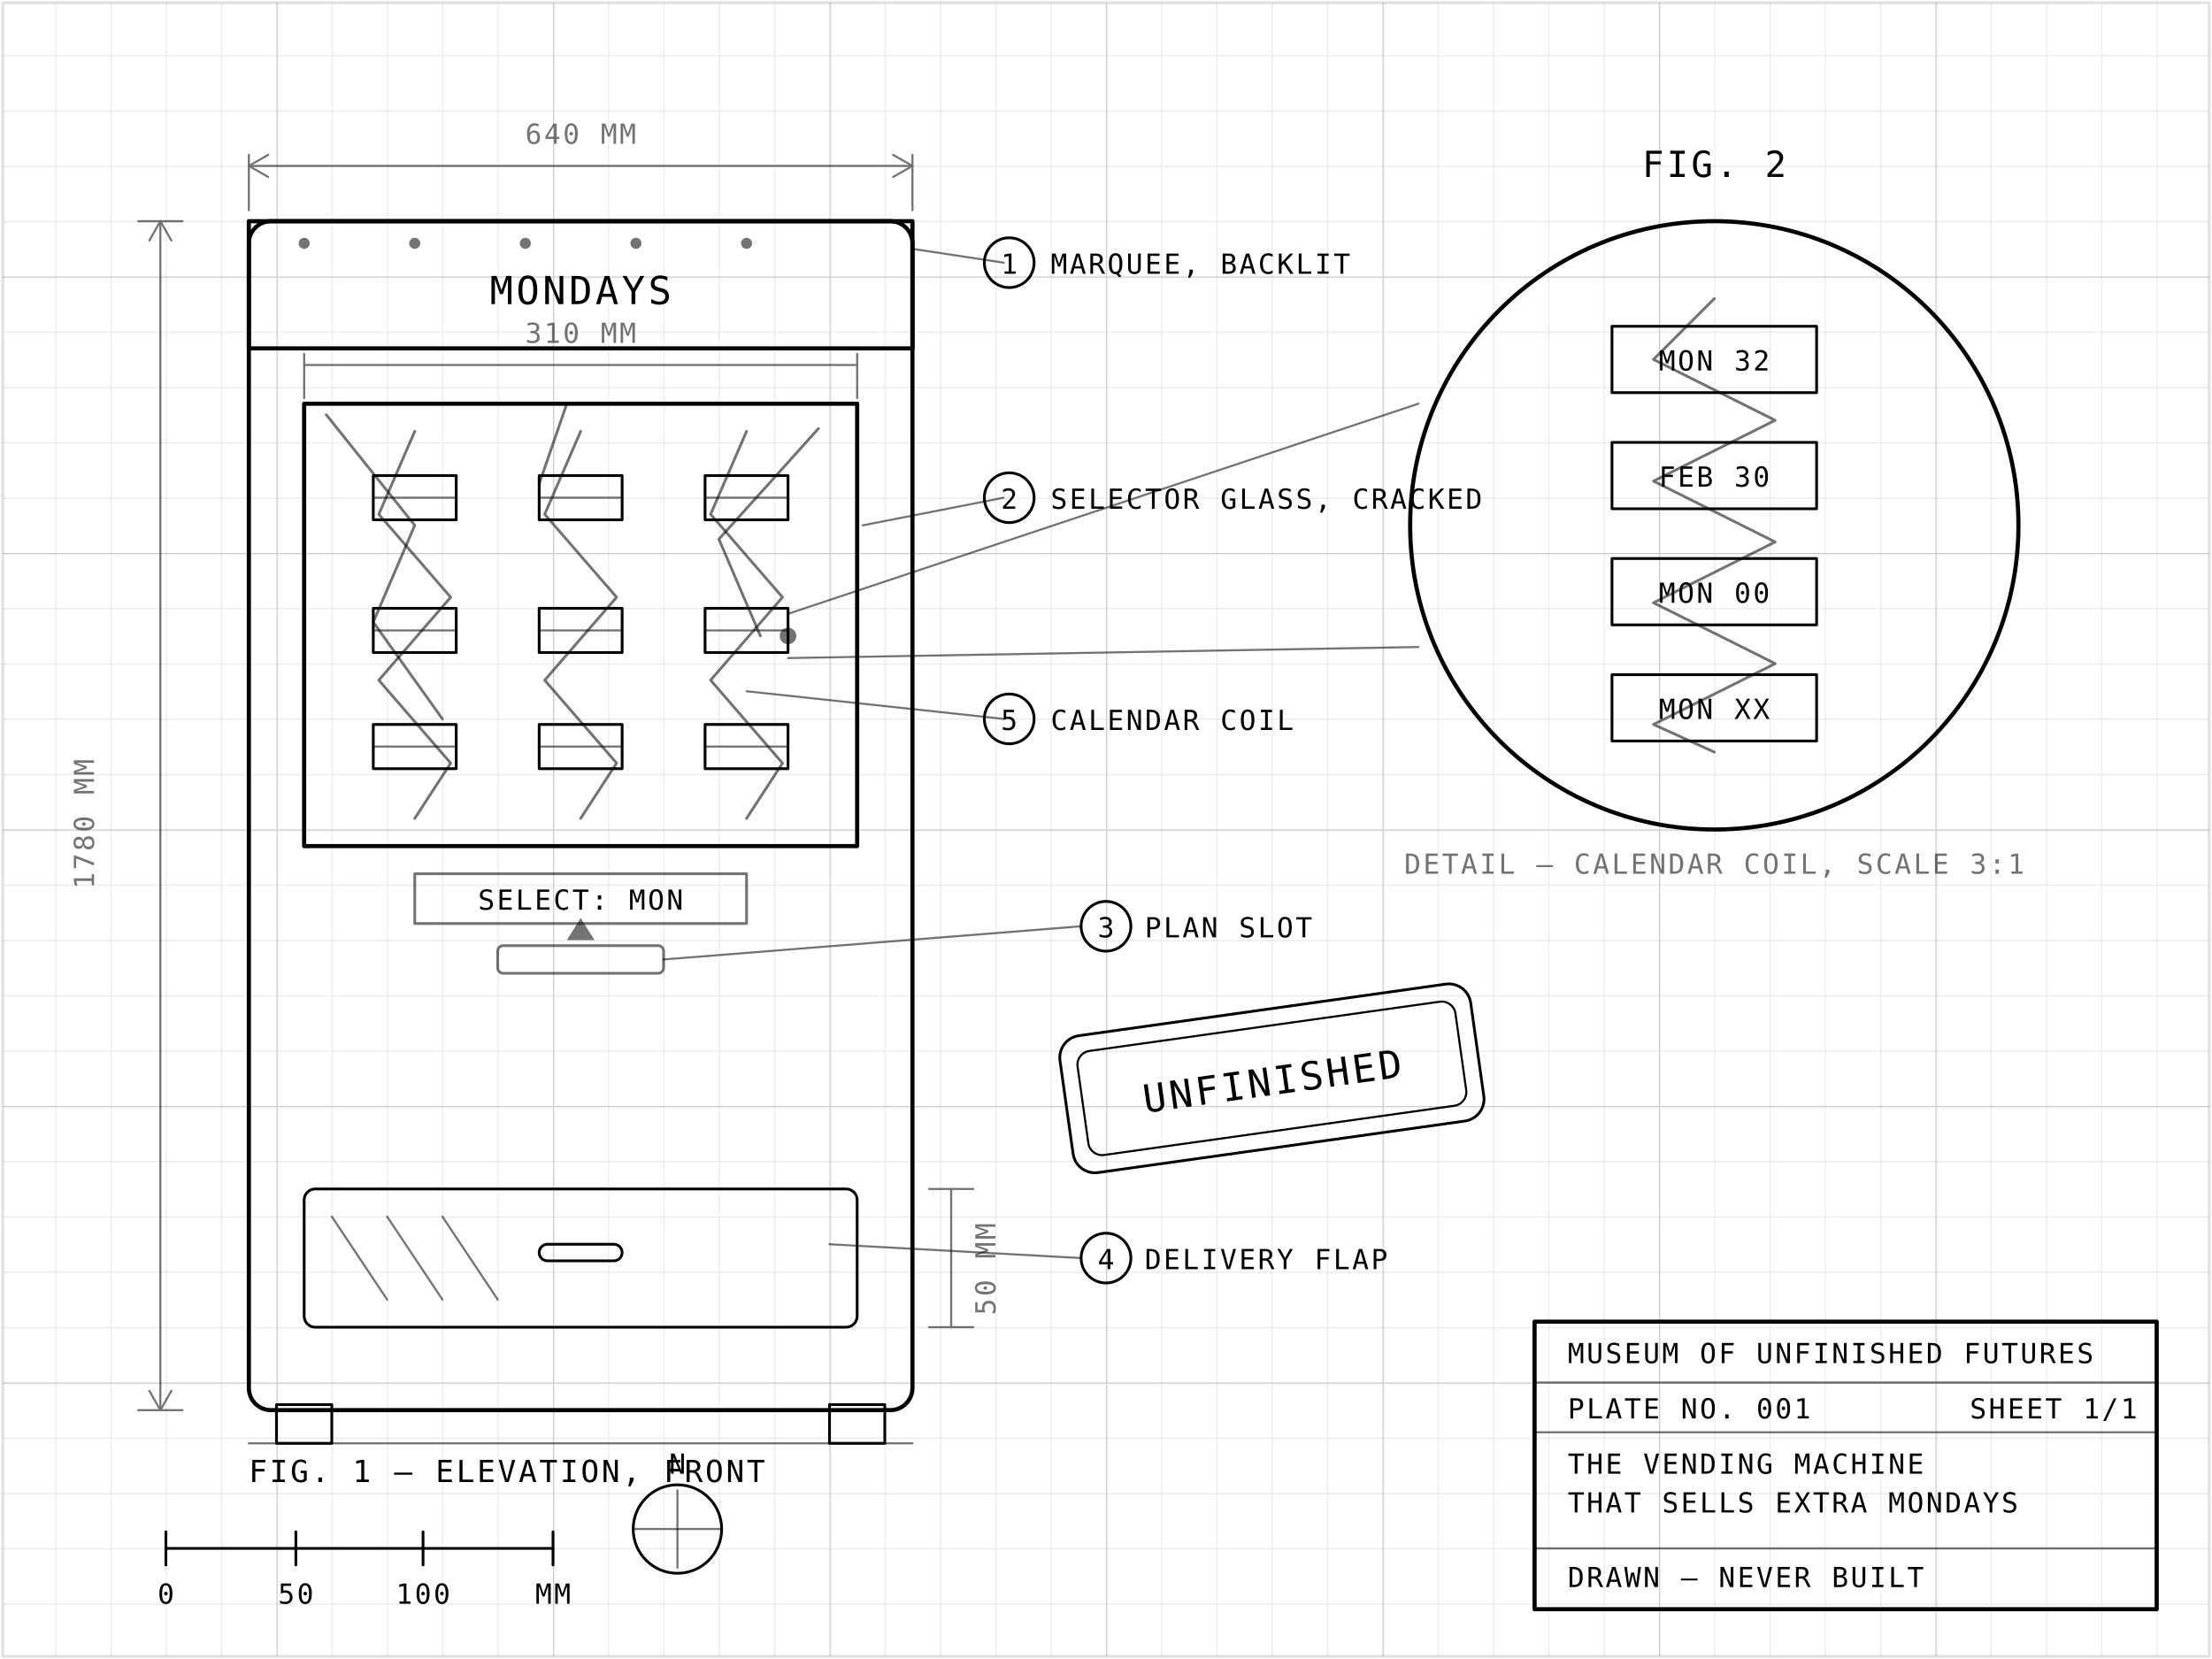
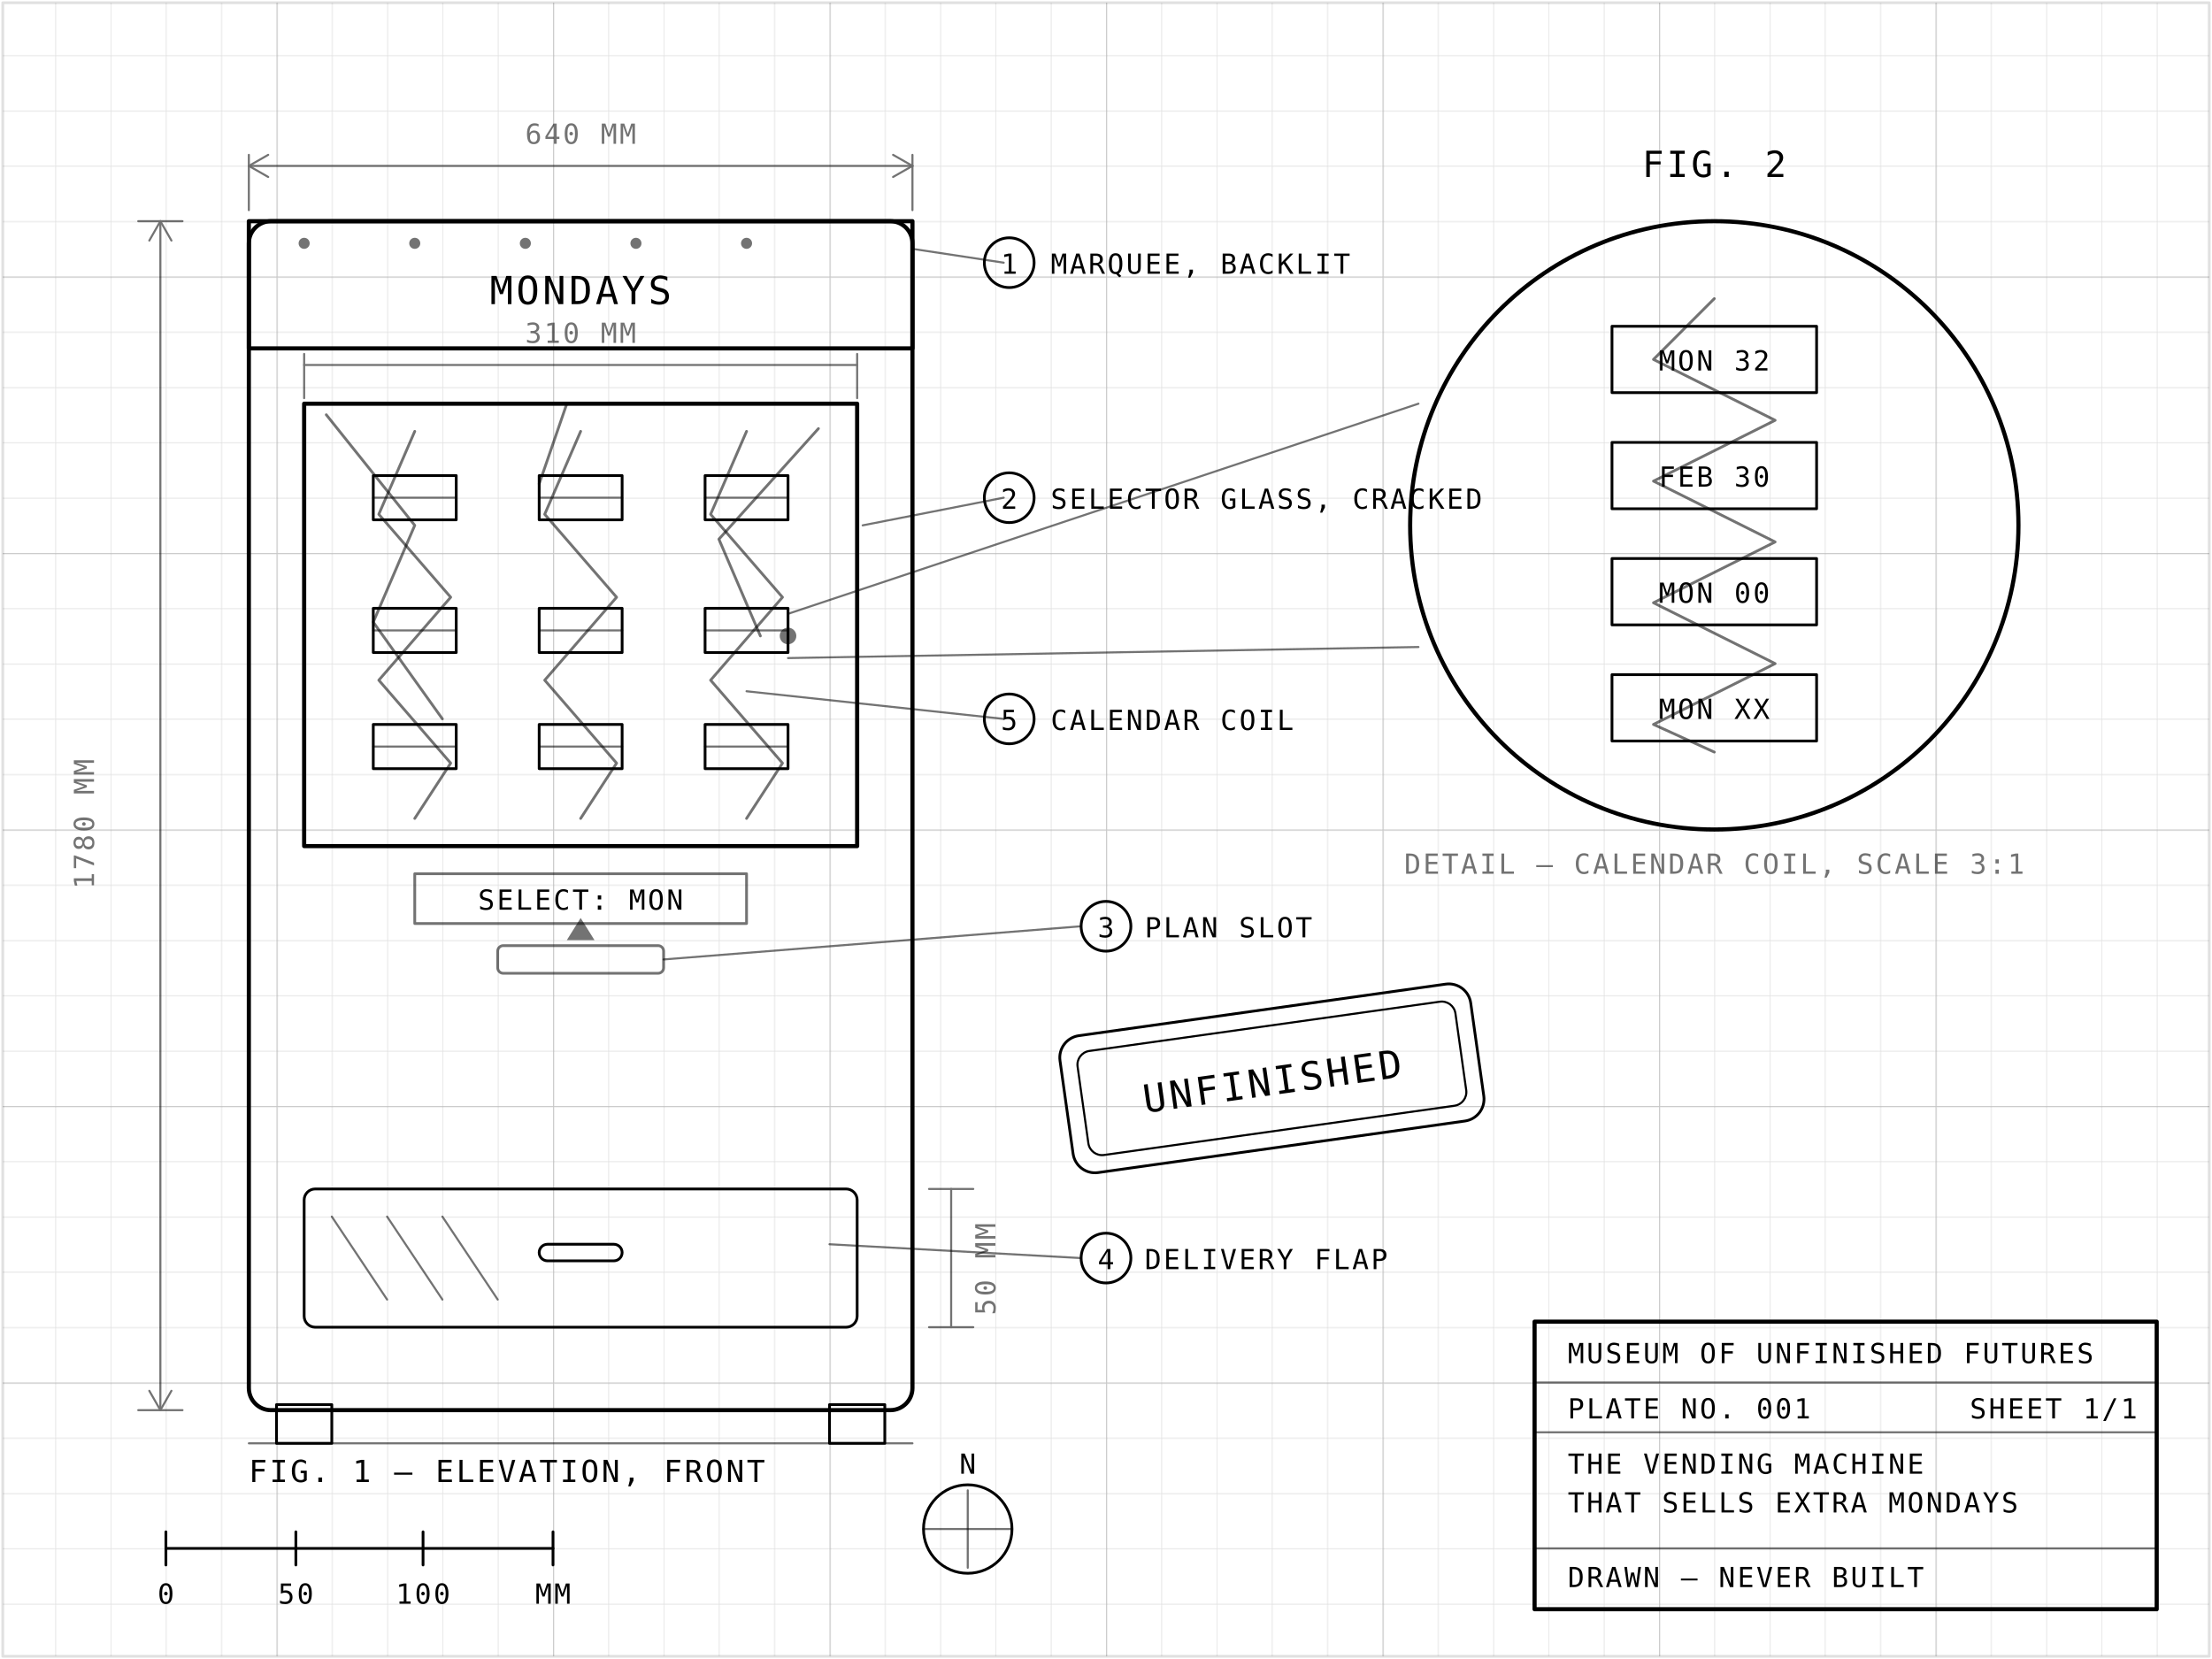
<svg xmlns="http://www.w3.org/2000/svg" viewBox="0 0 800 600" role="img" aria-labelledby="plate-title plate-desc" fill="currentColor" stroke-linecap="round" stroke-linejoin="round" font-family="ui-monospace, 'IBM Plex Mono', Menlo, Consolas, monospace" letter-spacing="0.08em">
  <defs>
    <pattern id="grid-fine" width="20" height="20" patternUnits="userSpaceOnUse">
      <path d="M20,0 L0,0 0,20" fill="none" stroke="currentColor" stroke-width="0.5" opacity="0.12" />
    </pattern>
    <pattern id="grid-major" width="100" height="100" patternUnits="userSpaceOnUse">
      <rect width="100" height="100" fill="url(#grid-fine)" />
      <path d="M100,0 L0,0 0,100" fill="none" stroke="currentColor" stroke-width="1" opacity="0.12" />
    </pattern>
  </defs>
  <rect x="1" y="1" width="798" height="598" fill="url(#grid-major)" />
  <rect x="1" y="1" width="798" height="598" fill="none" stroke="currentColor" stroke-width="1" opacity="0.12" />
  <g id="fig-1">
    <text x="90" y="536" font-size="11" opacity="1">FIG. 1 — ELEVATION, FRONT</text>
    <rect x="90" y="80" width="240" height="430" rx="8" fill="none" stroke="currentColor" stroke-width="1.5" opacity="1" />
    <line x1="90" y1="522" x2="330" y2="522" stroke="currentColor" stroke-width="0.75" opacity="0.55" />
    <rect x="100" y="508" width="20" height="14" fill="none" stroke="currentColor" stroke-width="1" opacity="1" />
    <rect x="300" y="508" width="20" height="14" fill="none" stroke="currentColor" stroke-width="1" opacity="1" />
    <rect x="90" y="80" width="240" height="46" fill="none" stroke="currentColor" stroke-width="1.5" opacity="1" />
    <text x="210" y="110" font-size="14" text-anchor="middle" opacity="1">MONDAYS</text>
    <g class="flicker">
      <circle cx="110" cy="88" r="2" fill="currentColor" stroke="none" opacity="0.55" />
      <circle cx="150" cy="88" r="2" fill="currentColor" stroke="none" opacity="0.55" />
      <circle cx="190" cy="88" r="2" fill="currentColor" stroke="none" opacity="0.55" />
      <circle cx="230" cy="88" r="2" fill="currentColor" stroke="none" opacity="0.55" />
      <circle cx="270" cy="88" r="2" fill="currentColor" stroke="none" opacity="0.55" />
    </g>
    <rect x="110" y="146" width="200" height="160" fill="none" stroke="currentColor" stroke-width="1.5" opacity="1" />
    <g class="coil">
      <path d="M150,156 L137,186 L163,216 L137,246 L163,276 L150,296" fill="none" stroke="currentColor" stroke-width="1" opacity="0.55" />
      <path d="M210,156 L197,186 L223,216 L197,246 L223,276 L210,296" fill="none" stroke="currentColor" stroke-width="1" opacity="0.55" />
      <path d="M270,156 L257,186 L283,216 L257,246 L283,276 L270,296" fill="none" stroke="currentColor" stroke-width="1" opacity="0.55" />
      <rect x="135" y="172" width="30" height="16" fill="none" stroke="currentColor" stroke-width="1" opacity="1" />
      <line x1="135" y1="180" x2="165" y2="180" stroke="currentColor" stroke-width="0.75" opacity="0.55" />
      <rect x="135" y="220" width="30" height="16" fill="none" stroke="currentColor" stroke-width="1" opacity="1" />
      <line x1="135" y1="228" x2="165" y2="228" stroke="currentColor" stroke-width="0.75" opacity="0.55" />
      <rect x="135" y="262" width="30" height="16" fill="none" stroke="currentColor" stroke-width="1" opacity="1" />
      <line x1="135" y1="270" x2="165" y2="270" stroke="currentColor" stroke-width="0.75" opacity="0.55" />
      <rect x="195" y="172" width="30" height="16" fill="none" stroke="currentColor" stroke-width="1" opacity="1" />
      <line x1="195" y1="180" x2="225" y2="180" stroke="currentColor" stroke-width="0.75" opacity="0.55" />
      <rect x="195" y="220" width="30" height="16" fill="none" stroke="currentColor" stroke-width="1" opacity="1" />
      <line x1="195" y1="228" x2="225" y2="228" stroke="currentColor" stroke-width="0.75" opacity="0.55" />
      <rect x="195" y="262" width="30" height="16" fill="none" stroke="currentColor" stroke-width="1" opacity="1" />
      <line x1="195" y1="270" x2="225" y2="270" stroke="currentColor" stroke-width="0.75" opacity="0.55" />
      <rect x="255" y="172" width="30" height="16" fill="none" stroke="currentColor" stroke-width="1" opacity="1" />
      <line x1="255" y1="180" x2="285" y2="180" stroke="currentColor" stroke-width="0.75" opacity="0.55" />
      <rect x="255" y="220" width="30" height="16" fill="none" stroke="currentColor" stroke-width="1" opacity="1" />
      <line x1="255" y1="228" x2="285" y2="228" stroke="currentColor" stroke-width="0.75" opacity="0.55" />
      <rect x="255" y="262" width="30" height="16" fill="none" stroke="currentColor" stroke-width="1" opacity="1" />
      <line x1="255" y1="270" x2="285" y2="270" stroke="currentColor" stroke-width="0.75" opacity="0.55" />
    </g>
    <path d="M118,150 L150,190 L135,225 L160,260" fill="none" stroke="currentColor" stroke-width="1" opacity="0.55" />
    <path d="M296,155 L260,195 L275,230" fill="none" stroke="currentColor" stroke-width="1" opacity="0.55" />
    <path d="M205,146 L195,175" fill="none" stroke="currentColor" stroke-width="1" opacity="0.55" />
    <rect x="150" y="316" width="120" height="18" fill="none" stroke="currentColor" stroke-width="1" opacity="0.55" />
    <text x="210" y="329" font-size="10" text-anchor="middle" opacity="1">SELECT: MON</text>
    <rect x="180" y="342" width="60" height="10" rx="2" fill="none" stroke="currentColor" stroke-width="1" opacity="0.55" />
    <path d="M210,332 L205,340 L215,340 Z" fill="currentColor" stroke="none" opacity="0.55" />
    <rect x="110" y="430" width="200" height="50" rx="4" fill="none" stroke="currentColor" stroke-width="1" opacity="1" />
    <rect x="195" y="450" width="30" height="6" rx="3" fill="none" stroke="currentColor" stroke-width="1" opacity="1" />
    <line x1="120" y1="440" x2="140" y2="470" stroke="currentColor" stroke-width="0.75" opacity="0.55" />
    <line x1="140" y1="440" x2="160" y2="470" stroke="currentColor" stroke-width="0.75" opacity="0.55" />
    <line x1="160" y1="440" x2="180" y2="470" stroke="currentColor" stroke-width="0.75" opacity="0.55" />
  </g>
  <g id="fig-2">
    <text x="620" y="64" font-size="13" text-anchor="middle" opacity="1">FIG. 2</text>
    <circle cx="620" cy="190" r="110" fill="none" stroke="currentColor" stroke-width="1.5" opacity="1" />
    <text x="620" y="316" font-size="10" text-anchor="middle" opacity="0.55">DETAIL — CALENDAR COIL, SCALE 3:1</text>
    <path d="M620,108 L598,130 L642,152 L598,174 L642,196 L598,218 L642,240 L598,262 L620,272" fill="none" stroke="currentColor" stroke-width="1" opacity="0.55" />
    <rect x="583" y="118" width="74" height="24" fill="none" stroke="currentColor" stroke-width="1" opacity="1" />
    <text x="620" y="134" font-size="10" text-anchor="middle" opacity="1">MON 32</text>
    <rect x="583" y="160" width="74" height="24" fill="none" stroke="currentColor" stroke-width="1" opacity="1" />
    <text x="620" y="176" font-size="10" text-anchor="middle" opacity="1">FEB 30</text>
    <rect x="583" y="202" width="74" height="24" fill="none" stroke="currentColor" stroke-width="1" opacity="1" />
    <text x="620" y="218" font-size="10" text-anchor="middle" opacity="1">MON 00</text>
    <rect x="583" y="244" width="74" height="24" fill="none" stroke="currentColor" stroke-width="1" opacity="1" />
    <text x="620" y="260" font-size="10" text-anchor="middle" opacity="1">MON XX</text>
  </g>
  <g opacity="0.55">
    <line x1="285" y1="222" x2="513" y2="146" stroke="currentColor" stroke-width="0.75" fill="none" />
    <line x1="285" y1="238" x2="513" y2="234" stroke="currentColor" stroke-width="0.75" fill="none" />
    <circle cx="285" cy="230" r="3" fill="currentColor" stroke="none" />
  </g>
  <g id="callouts">
    <line x1="330" y1="90" x2="363" y2="95" stroke="currentColor" stroke-width="0.75" opacity="0.55" fill="none" />
    <circle cx="365" cy="95" r="9" fill="none" stroke="currentColor" stroke-width="1" opacity="1" />
    <text x="365" y="99" font-size="10" text-anchor="middle" opacity="1">1</text>
    <text x="380" y="99" font-size="10" opacity="1">MARQUEE, BACKLIT</text>
    <line x1="312" y1="190" x2="363" y2="180" stroke="currentColor" stroke-width="0.75" opacity="0.55" fill="none" />
    <circle cx="365" cy="180" r="9" fill="none" stroke="currentColor" stroke-width="1" opacity="1" />
    <text x="365" y="184" font-size="10" text-anchor="middle" opacity="1">2</text>
    <text x="380" y="184" font-size="10" opacity="1">SELECTOR GLASS, CRACKED</text>
    <line x1="240" y1="347" x2="391" y2="335" stroke="currentColor" stroke-width="0.75" opacity="0.55" fill="none" />
    <circle cx="400" cy="335" r="9" fill="none" stroke="currentColor" stroke-width="1" opacity="1" />
    <text x="400" y="339" font-size="10" text-anchor="middle" opacity="1">3</text>
    <text x="414" y="339" font-size="10" opacity="1">PLAN SLOT</text>
    <line x1="300" y1="450" x2="391" y2="455" stroke="currentColor" stroke-width="0.75" opacity="0.55" fill="none" />
    <circle cx="400" cy="455" r="9" fill="none" stroke="currentColor" stroke-width="1" opacity="1" />
    <text x="400" y="459" font-size="10" text-anchor="middle" opacity="1">4</text>
    <text x="414" y="459" font-size="10" opacity="1">DELIVERY FLAP</text>
    <line x1="270" y1="250" x2="363" y2="260" stroke="currentColor" stroke-width="0.75" opacity="0.55" fill="none" />
    <circle cx="365" cy="260" r="9" fill="none" stroke="currentColor" stroke-width="1" opacity="1" />
    <text x="365" y="264" font-size="10" text-anchor="middle" opacity="1">5</text>
    <text x="380" y="264" font-size="10" opacity="1">CALENDAR COIL</text>
  </g>
  <g id="dimensions" opacity="0.55">
    <line x1="90" y1="76" x2="90" y2="56" stroke="currentColor" stroke-width="0.75" fill="none" />
    <line x1="330" y1="76" x2="330" y2="56" stroke="currentColor" stroke-width="0.75" fill="none" />
    <line x1="90" y1="60" x2="330" y2="60" stroke="currentColor" stroke-width="0.75" fill="none" />
    <line x1="90" y1="60" x2="97" y2="56" stroke="currentColor" stroke-width="0.75" fill="none" />
    <line x1="90" y1="60" x2="97" y2="64" stroke="currentColor" stroke-width="0.75" fill="none" />
    <line x1="330" y1="60" x2="323" y2="56" stroke="currentColor" stroke-width="0.75" fill="none" />
    <line x1="330" y1="60" x2="323" y2="64" stroke="currentColor" stroke-width="0.75" fill="none" />
    <text x="210" y="52" font-size="10" text-anchor="middle">640 MM</text>
    <line x1="66" y1="80" x2="50" y2="80" stroke="currentColor" stroke-width="0.75" fill="none" />
    <line x1="66" y1="510" x2="50" y2="510" stroke="currentColor" stroke-width="0.75" fill="none" />
    <line x1="58" y1="80" x2="58" y2="510" stroke="currentColor" stroke-width="0.75" fill="none" />
    <line x1="58" y1="80" x2="54" y2="87" stroke="currentColor" stroke-width="0.75" fill="none" />
    <line x1="58" y1="80" x2="62" y2="87" stroke="currentColor" stroke-width="0.75" fill="none" />
    <line x1="58" y1="510" x2="54" y2="503" stroke="currentColor" stroke-width="0.75" fill="none" />
    <line x1="58" y1="510" x2="62" y2="503" stroke="currentColor" stroke-width="0.75" fill="none" />
    <text x="34" y="298" font-size="10" text-anchor="middle" transform="rotate(-90 34 298)">1780 MM</text>
    <line x1="110" y1="144" x2="110" y2="128" stroke="currentColor" stroke-width="0.75" fill="none" />
    <line x1="310" y1="144" x2="310" y2="128" stroke="currentColor" stroke-width="0.75" fill="none" />
    <line x1="110" y1="132" x2="310" y2="132" stroke="currentColor" stroke-width="0.75" fill="none" />
    <text x="210" y="124" font-size="10" text-anchor="middle">310 MM</text>
    <line x1="336" y1="430" x2="352" y2="430" stroke="currentColor" stroke-width="0.75" fill="none" />
    <line x1="336" y1="480" x2="352" y2="480" stroke="currentColor" stroke-width="0.75" fill="none" />
    <line x1="344" y1="430" x2="344" y2="480" stroke="currentColor" stroke-width="0.75" fill="none" />
    <text x="360" y="459" font-size="10" text-anchor="middle" transform="rotate(-90 360 459)">50 MM</text>
  </g>
  <g id="compass-scale">
    <line x1="60" y1="560" x2="200" y2="560" stroke="currentColor" stroke-width="1" opacity="1" fill="none" />
    <line x1="60" y1="554" x2="60" y2="566" stroke="currentColor" stroke-width="1" opacity="1" fill="none" />
    <line x1="107" y1="554" x2="107" y2="566" stroke="currentColor" stroke-width="1" opacity="1" fill="none" />
    <line x1="153" y1="554" x2="153" y2="566" stroke="currentColor" stroke-width="1" opacity="1" fill="none" />
    <line x1="200" y1="554" x2="200" y2="566" stroke="currentColor" stroke-width="1" opacity="1" fill="none" />
    <text x="60" y="580" font-size="10" text-anchor="middle" opacity="1">0</text>
    <text x="107" y="580" font-size="10" text-anchor="middle" opacity="1">50</text>
    <text x="153" y="580" font-size="10" text-anchor="middle" opacity="1">100</text>
    <text x="200" y="580" font-size="10" text-anchor="middle" opacity="1">MM</text>
-     <circle cx="245" cy="553" r="16" fill="none" stroke="currentColor" stroke-width="1" opacity="1" />
-     <line x1="245" y1="539" x2="245" y2="567" stroke="currentColor" stroke-width="0.75" opacity="0.55" fill="none" />
-     <line x1="229" y1="553" x2="261" y2="553" stroke="currentColor" stroke-width="0.75" opacity="0.55" fill="none" />
-     <text x="245" y="533" font-size="10" text-anchor="middle" opacity="1">N</text>
+     <circle cx="350" cy="553" r="16" fill="none" stroke="currentColor" stroke-width="1" opacity="1" />
+     <line x1="350" y1="539" x2="350" y2="567" stroke="currentColor" stroke-width="0.75" opacity="0.55" fill="none" />
+     <line x1="334" y1="553" x2="366" y2="553" stroke="currentColor" stroke-width="0.75" opacity="0.55" fill="none" />
+     <text x="350" y="533" font-size="10" text-anchor="middle" opacity="1">N</text>
  </g>
  <g transform="rotate(-8 460 390)" opacity="1">
    <rect x="385" y="365" width="150" height="50" rx="8" fill="none" stroke="currentColor" stroke-width="1" opacity="1" />
    <rect x="391" y="371" width="138" height="38" rx="5" fill="none" stroke="currentColor" stroke-width="0.75" opacity="1" />
    <text x="460" y="396" font-size="14" text-anchor="middle" opacity="1">UNFINISHED</text>
  </g>
  <g id="title-block">
    <rect x="555" y="478" width="225" height="104" fill="none" stroke="currentColor" stroke-width="1.5" opacity="1" />
    <line x1="555" y1="500" x2="780" y2="500" stroke="currentColor" stroke-width="0.75" opacity="0.55" fill="none" />
    <line x1="555" y1="518" x2="780" y2="518" stroke="currentColor" stroke-width="0.75" opacity="0.55" fill="none" />
    <line x1="555" y1="560" x2="780" y2="560" stroke="currentColor" stroke-width="0.75" opacity="0.55" fill="none" />
    <text x="567" y="493" font-size="10" opacity="1">MUSEUM OF UNFINISHED FUTURES</text>
    <text x="567" y="513" font-size="10" opacity="1">PLATE NO. 001</text>
    <text x="773" y="513" font-size="10" text-anchor="end" opacity="1">SHEET 1/1</text>
    <text x="567" y="533" font-size="10" opacity="1">THE VENDING MACHINE</text>
    <text x="567" y="547" font-size="10" opacity="1">THAT SELLS EXTRA MONDAYS</text>
    <text x="567" y="574" font-size="10" opacity="1">DRAWN — NEVER BUILT</text>
  </g>
</svg>
